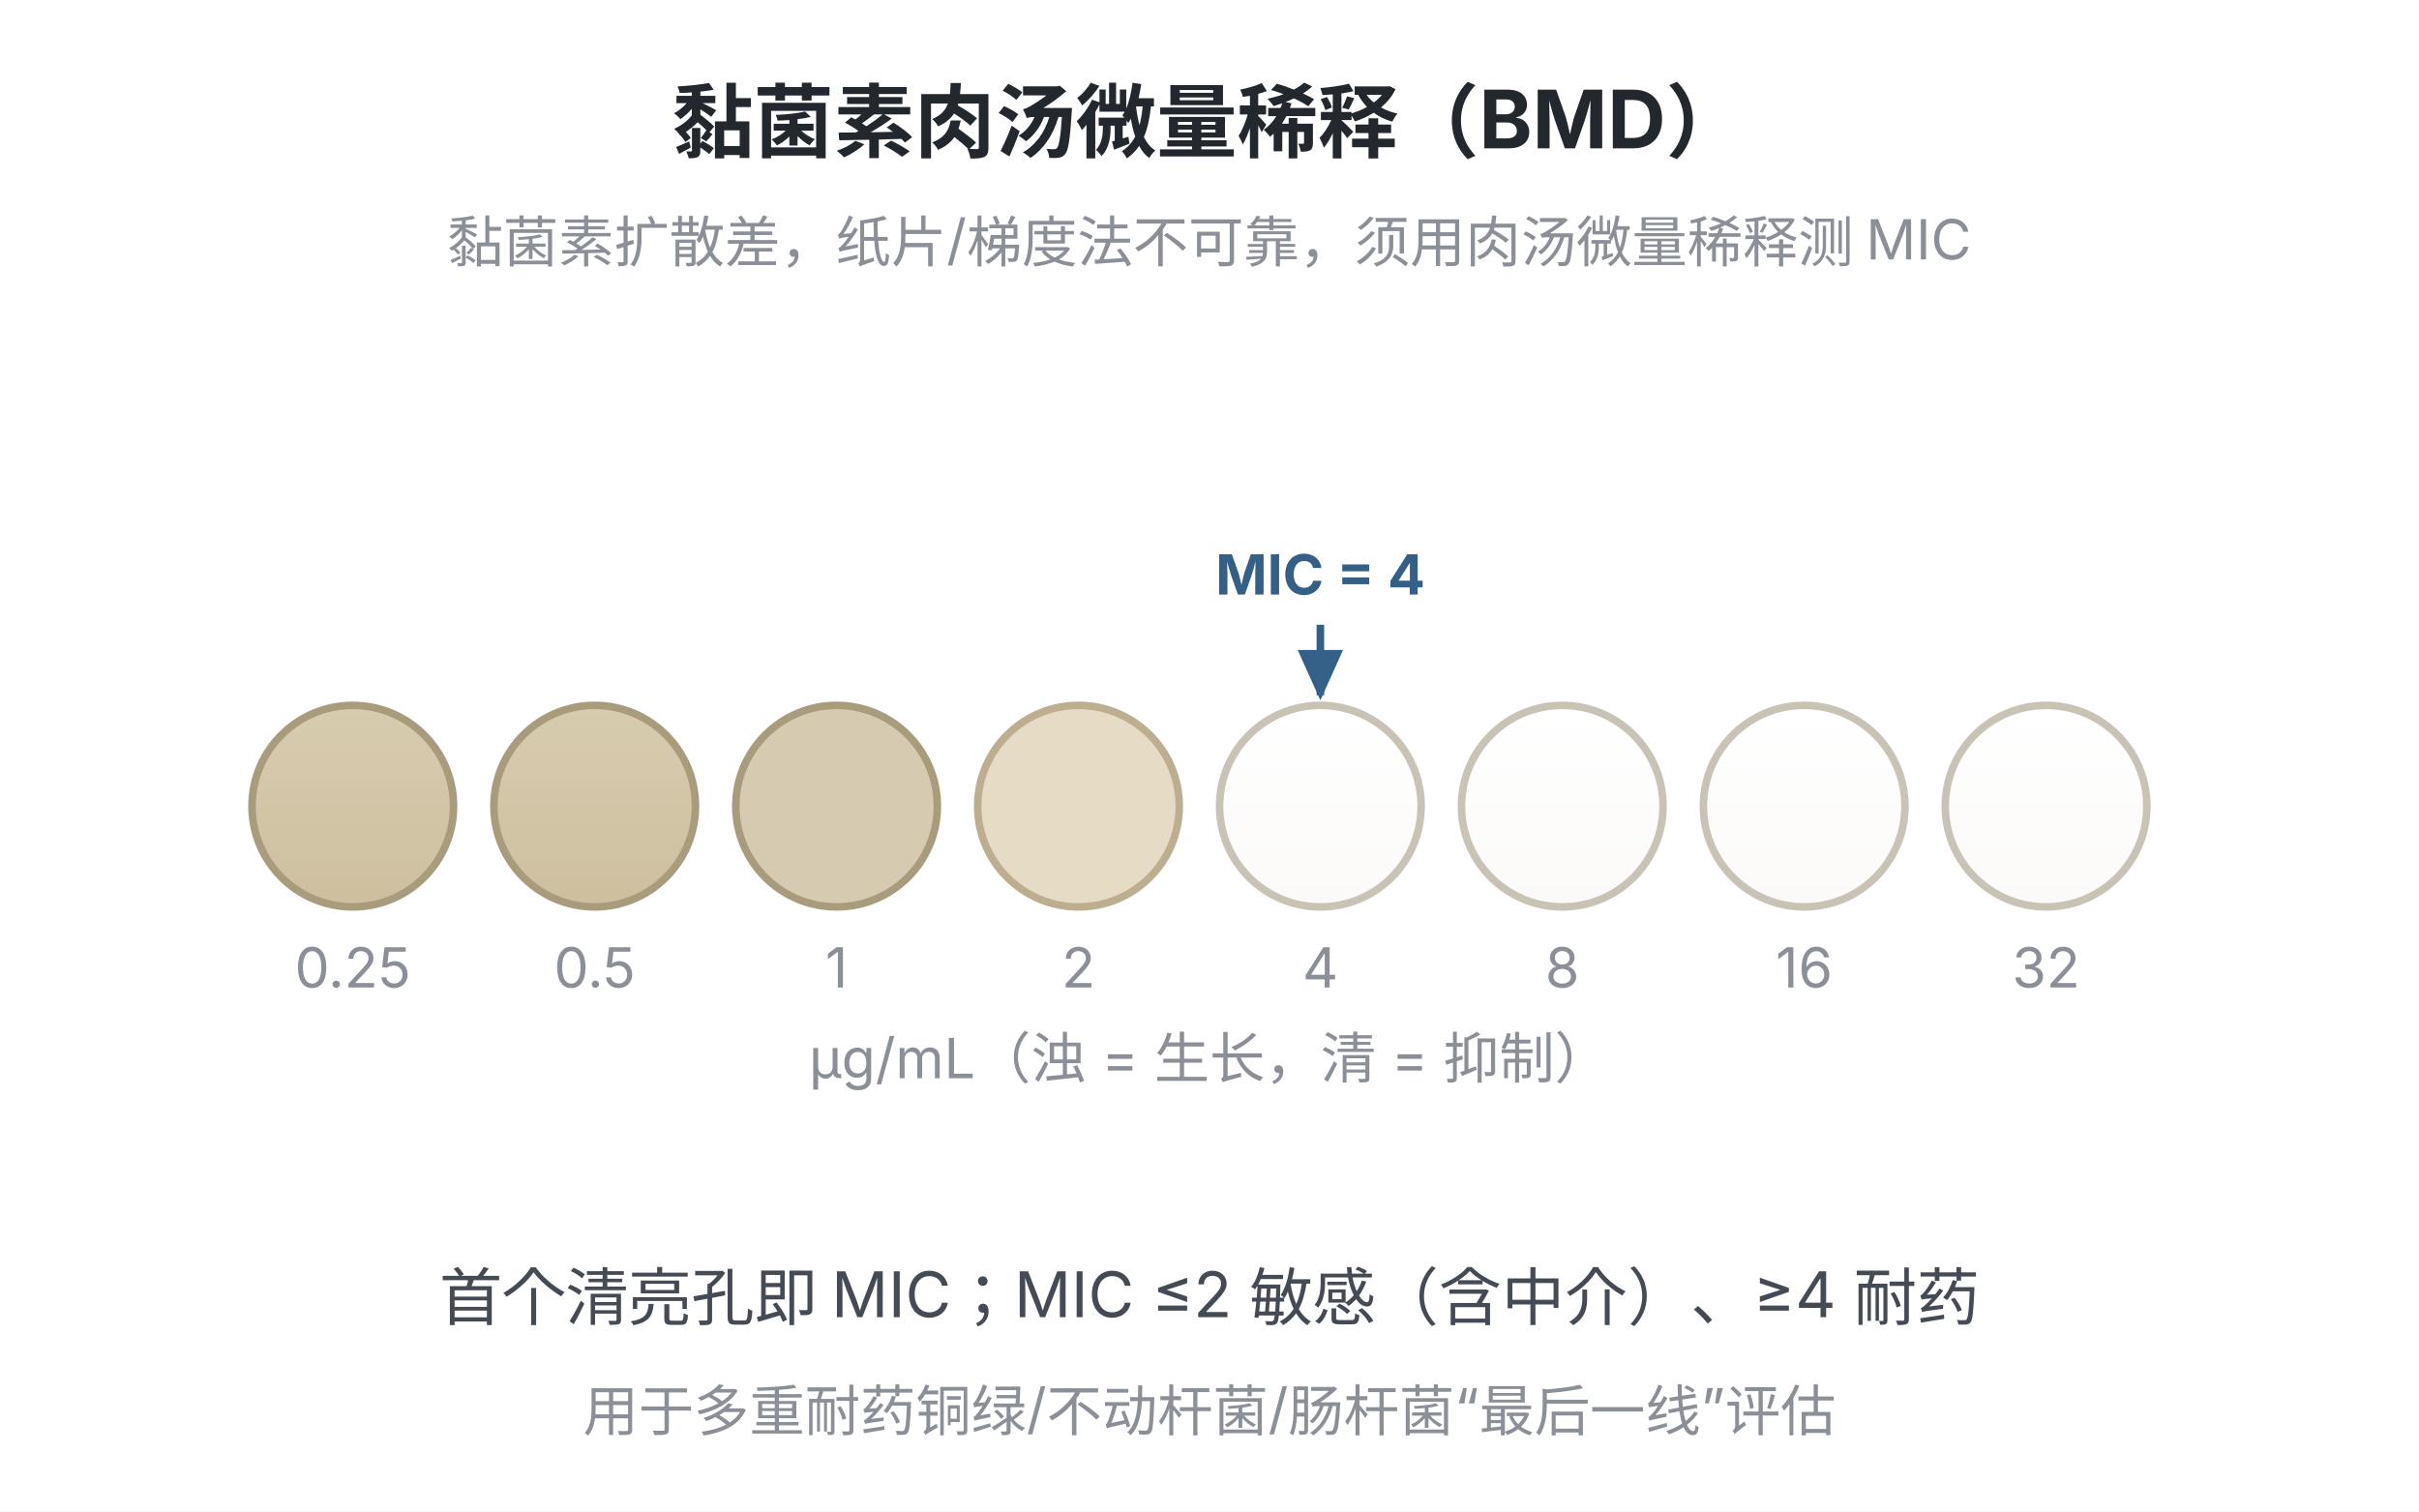
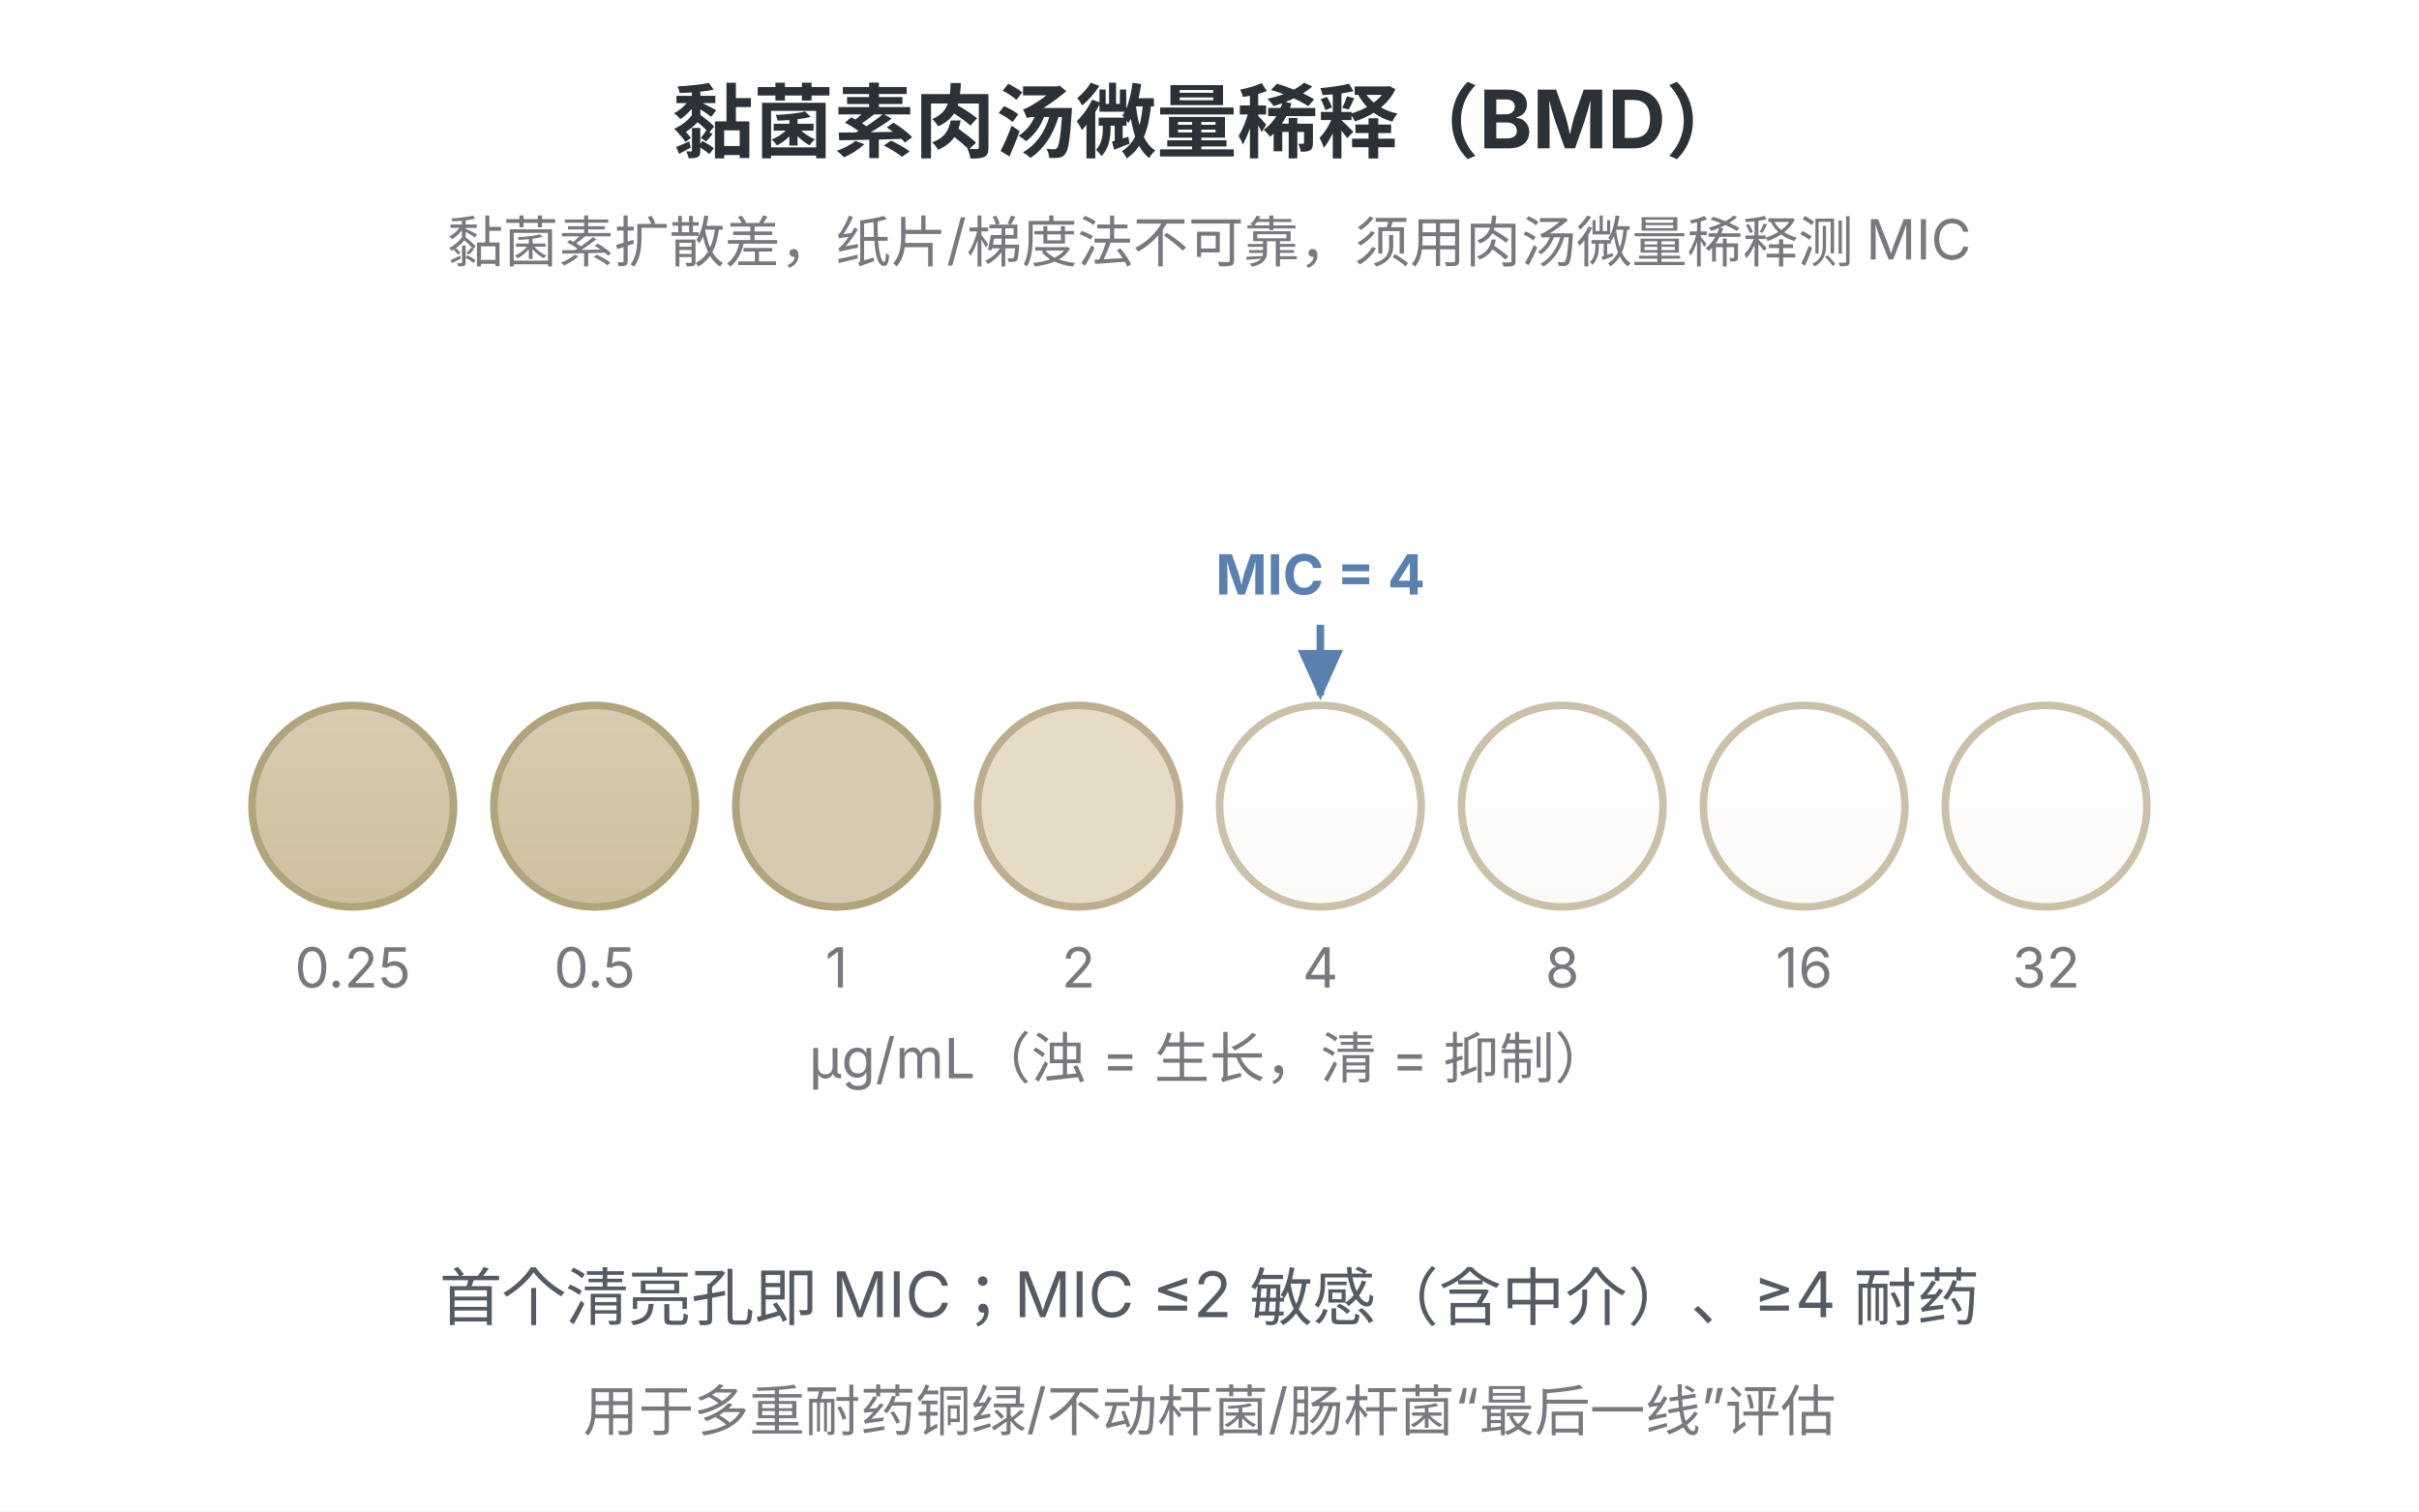
<svg xmlns="http://www.w3.org/2000/svg" role="img" viewBox="0 0 480 300" font-family="-apple-system,'PingFang SC','Microsoft YaHei',sans-serif">
  <defs>
    <linearGradient id="wellTurbid" x1="0" y1="0" x2="0" y2="1">
      <stop offset="0" stop-color="#d8ccb0" />
      <stop offset="1" stop-color="#cdbf9e" />
    </linearGradient>
    <linearGradient id="wellClear" x1="0" y1="0" x2="0" y2="1">
      <stop offset="0" stop-color="#ffffff" />
      <stop offset="1" stop-color="#fbfaf8" />
    </linearGradient>
  </defs>
  <rect width="480" height="300" fill="#ffffff" />
-   <text x="240" y="30" text-anchor="middle" font-size="16" font-weight="700" fill="#23272e">黏菌素肉汤微量稀释（BMD）</text>
-   <text x="240" y="52" text-anchor="middle" font-size="11" fill="#8a8f98">黏菌素扩散差，纸片/梯度法不可靠，须用肉汤微量稀释测 MIC</text>
+   <text x="240" y="30" text-anchor="middle" font-size="16" font-weight="700" fill="#2c3138">黏菌素肉汤微量稀释（BMD）</text>
+   <text x="240" y="52" text-anchor="middle" font-size="11" fill="#77797e">黏菌素扩散差，纸片/梯度法不可靠，须用肉汤微量稀释测 MIC</text>
  <g>
-     <circle cx="70" cy="160" r="20" fill="url(#wellTurbid)" stroke="#a99c7d" stroke-width="1.5" />
-     <circle cx="118" cy="160" r="20" fill="url(#wellTurbid)" stroke="#a99c7d" stroke-width="1.5" />
-     <circle cx="166" cy="160" r="20" fill="#d6cbb0" stroke="#a99c7d" stroke-width="1.5" />
+     <circle cx="70" cy="160" r="20" fill="url(#wellTurbid)" stroke="#b0a47c" stroke-width="1.5" />
+     <circle cx="118" cy="160" r="20" fill="url(#wellTurbid)" stroke="#b0a47c" stroke-width="1.5" />
+     <circle cx="166" cy="160" r="20" fill="#d6cbb0" stroke="#b0a47c" stroke-width="1.5" />
    <circle cx="214" cy="160" r="20" fill="#e6dcc6" stroke="#bcae8f" stroke-width="1.5" />
-     <circle cx="262" cy="160" r="20" fill="url(#wellClear)" stroke="#c9c3b6" stroke-width="1.5" />
-     <circle cx="310" cy="160" r="20" fill="url(#wellClear)" stroke="#c9c3b6" stroke-width="1.5" />
-     <circle cx="358" cy="160" r="20" fill="url(#wellClear)" stroke="#c9c3b6" stroke-width="1.5" />
-     <circle cx="406" cy="160" r="20" fill="url(#wellClear)" stroke="#c9c3b6" stroke-width="1.5" />
+     <circle cx="262" cy="160" r="20" fill="url(#wellClear)" stroke="#cbc1a8" stroke-width="1.5" />
+     <circle cx="310" cy="160" r="20" fill="url(#wellClear)" stroke="#cbc1a8" stroke-width="1.5" />
+     <circle cx="358" cy="160" r="20" fill="url(#wellClear)" stroke="#cbc1a8" stroke-width="1.5" />
+     <circle cx="406" cy="160" r="20" fill="url(#wellClear)" stroke="#cbc1a8" stroke-width="1.5" />
  </g>
-   <g font-size="11" fill="#8a8f98" text-anchor="middle">
+   <g font-size="11" fill="#77797e" text-anchor="middle">
    <text x="70" y="196">0.25</text>
    <text x="118" y="196">0.5</text>
    <text x="166" y="196">1</text>
    <text x="214" y="196">2</text>
    <text x="262" y="196">4</text>
    <text x="310" y="196">8</text>
    <text x="358" y="196">16</text>
    <text x="406" y="196">32</text>
  </g>
-   <text x="240" y="214" text-anchor="middle" font-size="11" fill="#8a8f98">µg/mL（浊 = 生长，清 = 抑制）</text>
-   <line x1="262" y1="124" x2="262" y2="138" stroke="#345f86" stroke-width="1.5" />
-   <polygon points="262,139 257.5,129 266.5,129" fill="#345f86" />
-   <text x="262" y="118" text-anchor="middle" font-size="11" font-weight="700" fill="#345f86">MIC = 4</text>
-   <text x="240" y="262" text-anchor="middle" font-size="12.5" fill="#454b54">首个清亮孔即 MIC；MIC ≤2 敏感（含中介）、≥4 耐药</text>
-   <text x="240" y="284" text-anchor="middle" font-size="11" fill="#8a8f98">用于多重耐药铜绿/不动杆菌/肠杆菌“最后一线”评估</text>
+   <text x="240" y="214" text-anchor="middle" font-size="11" fill="#77797e">µg/mL（浊 = 生长，清 = 抑制）</text>
+   <line x1="262" y1="124" x2="262" y2="138" stroke="#5a80b0" stroke-width="1.5" />
+   <polygon points="262,139 257.5,129 266.5,129" fill="#5a80b0" />
+   <text x="262" y="118" text-anchor="middle" font-size="11" font-weight="700" fill="#5a80b0">MIC = 4</text>
+   <text x="240" y="262" text-anchor="middle" font-size="12.5" fill="#565b63">首个清亮孔即 MIC；MIC ≤2 敏感（含中介）、≥4 耐药</text>
+   <text x="240" y="284" text-anchor="middle" font-size="11" fill="#77797e">用于多重耐药铜绿/不动杆菌/肠杆菌“最后一线”评估</text>
</svg>
